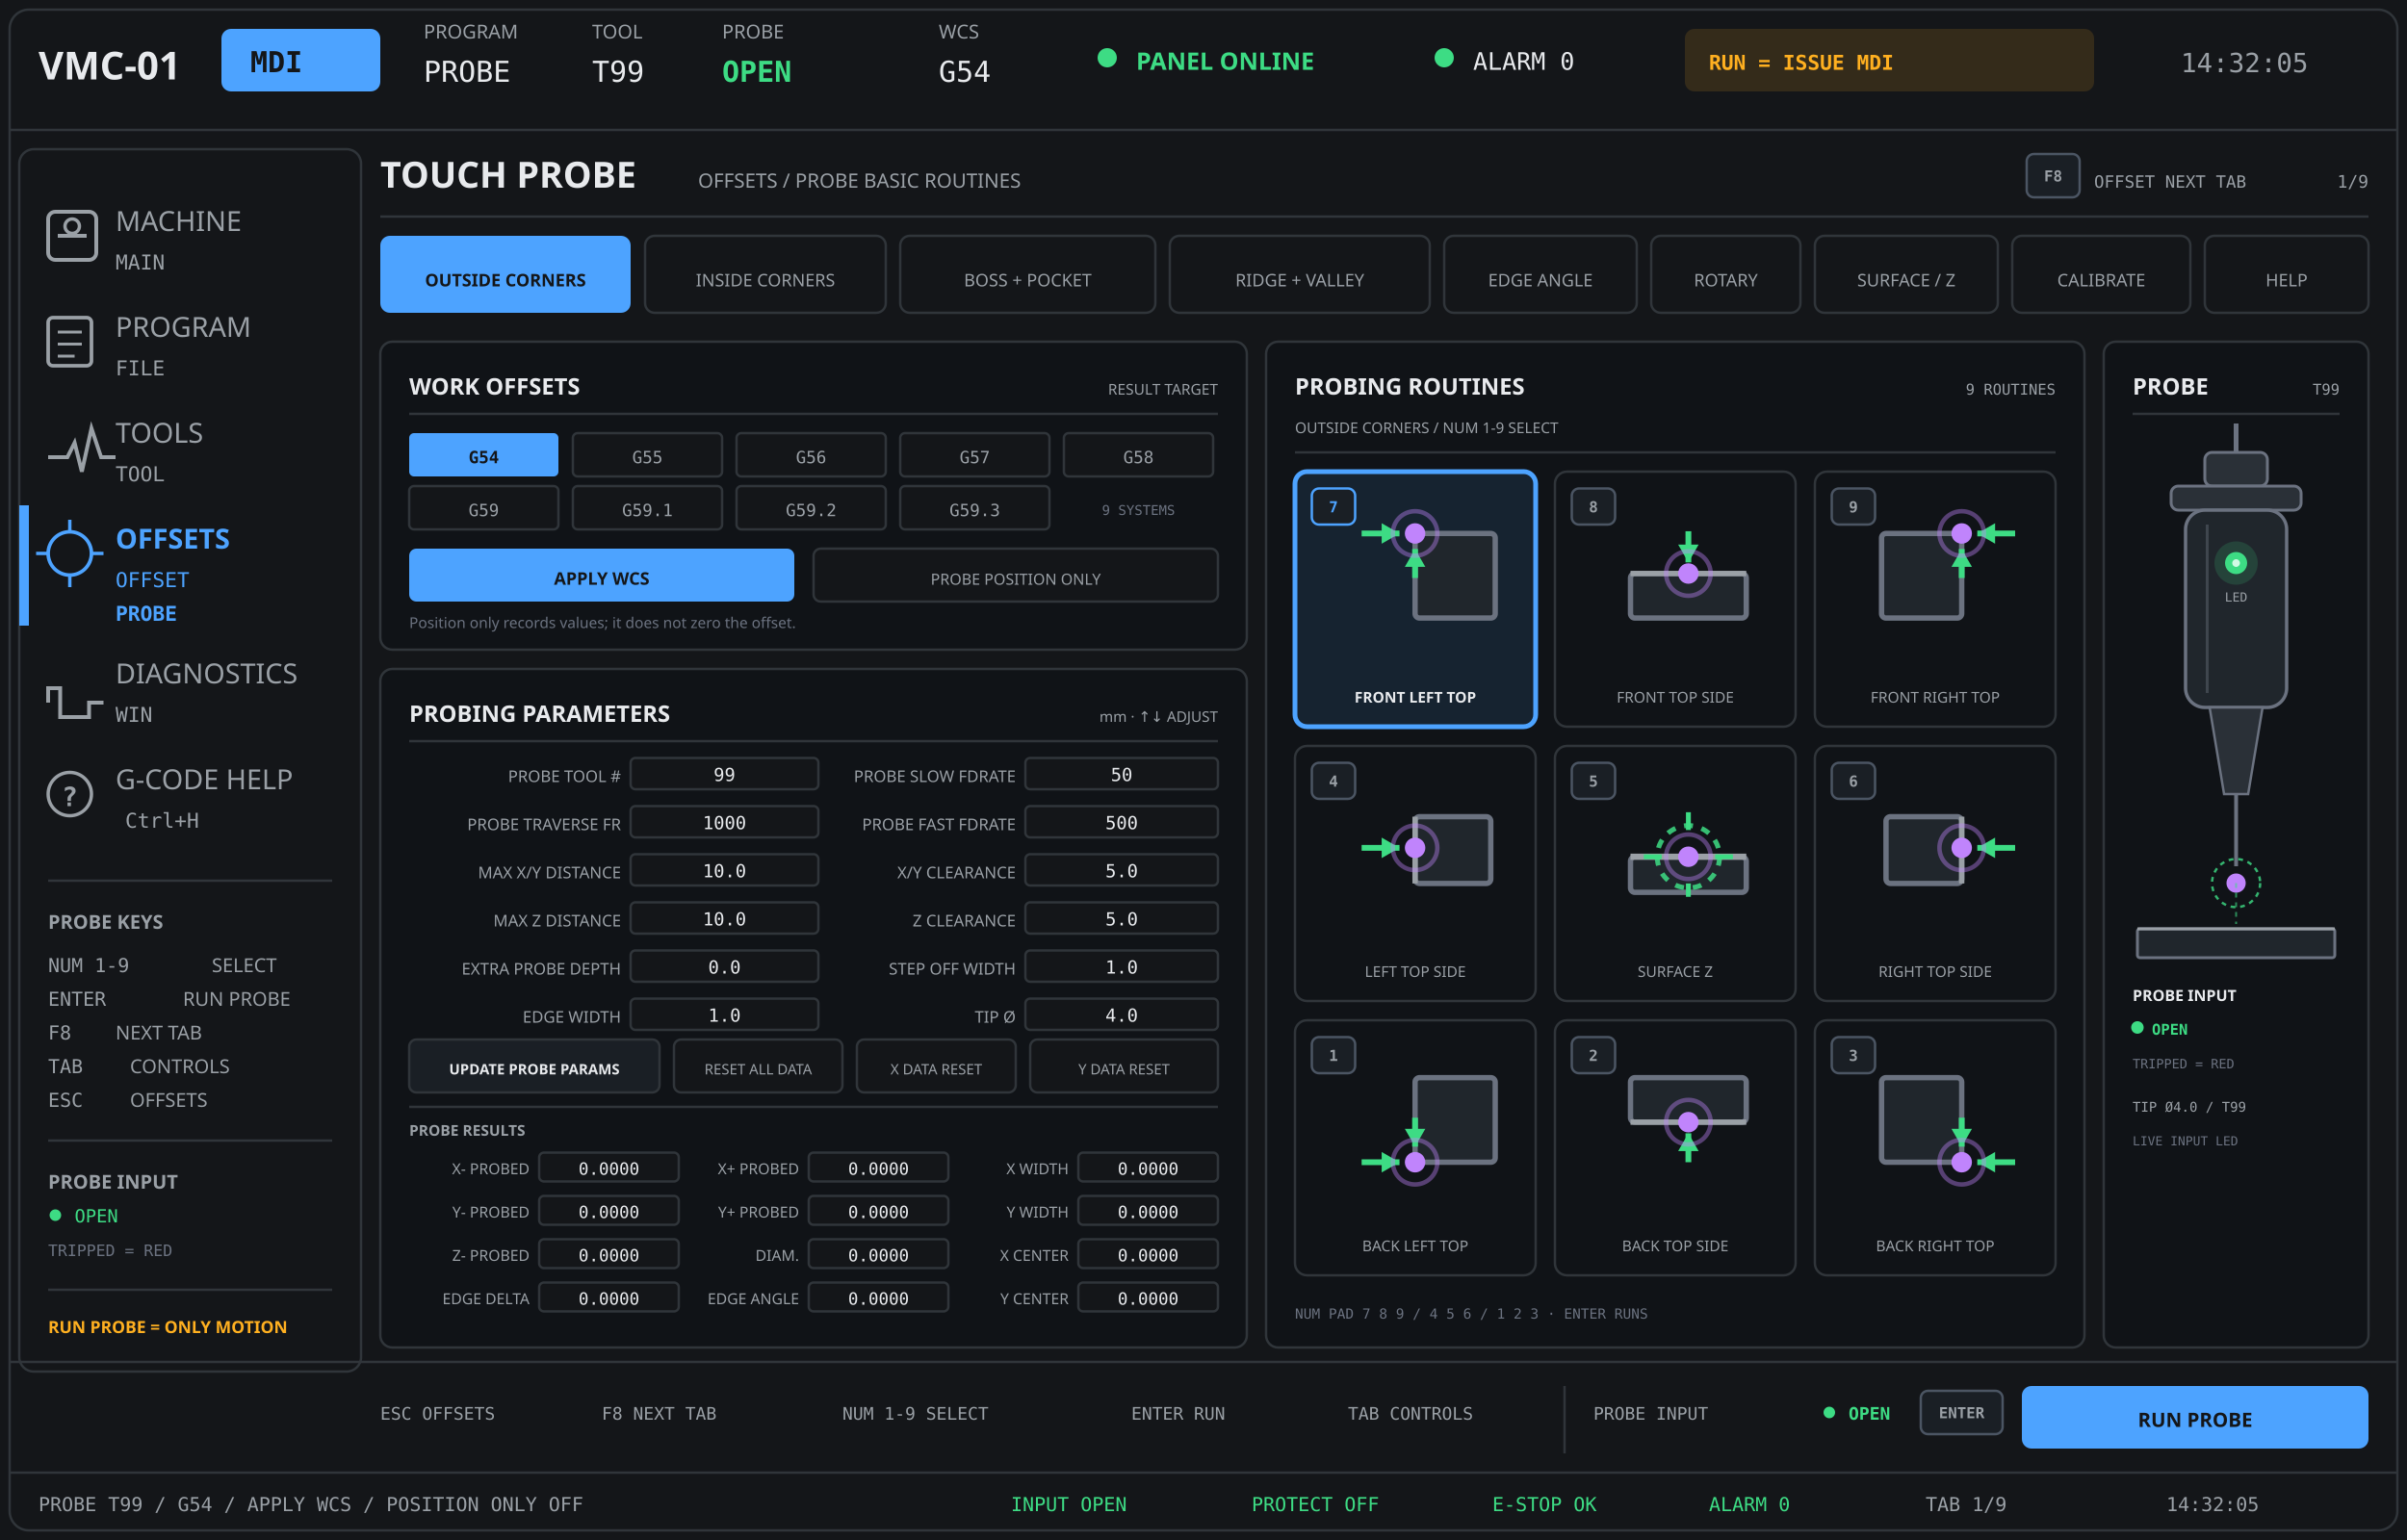
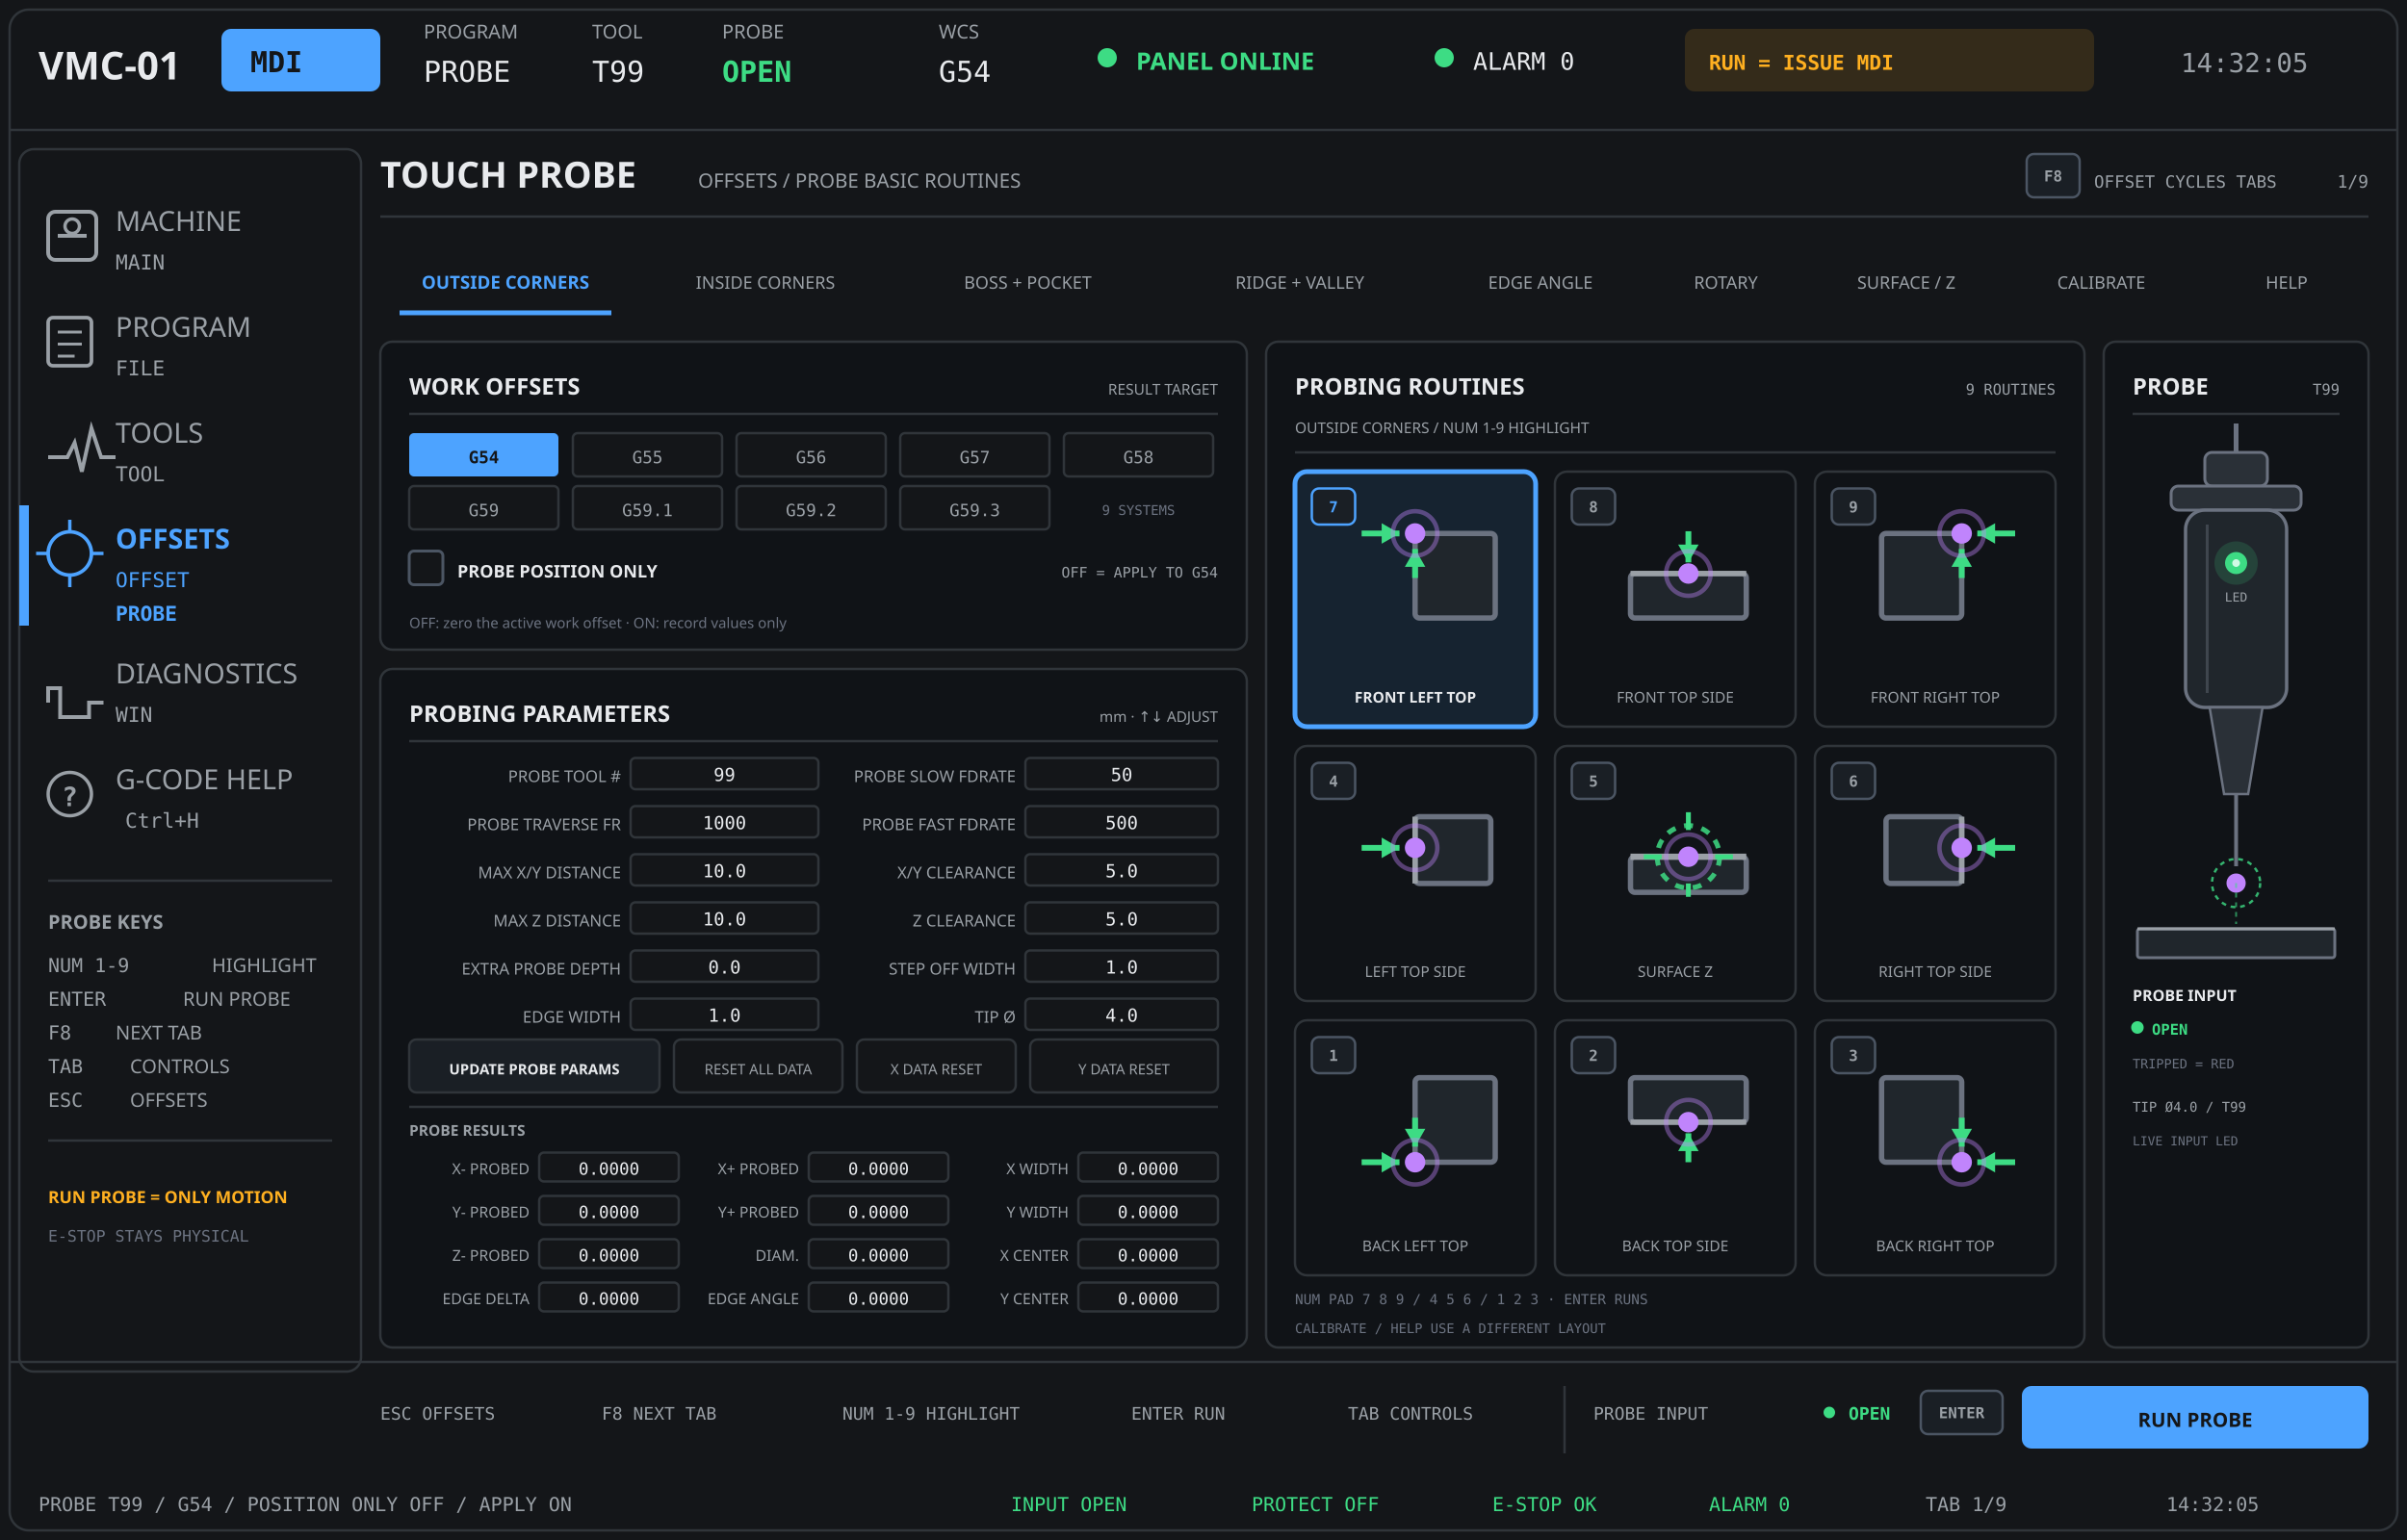
<svg xmlns="http://www.w3.org/2000/svg" viewBox="0 0 1000 640" width="1000" height="640">
  <rect x="0" y="0" width="1000" height="640" rx="0" fill="#141619" stroke="none" stroke-width="1" />
  <rect x="4" y="4" width="992" height="632" rx="8" fill="none" stroke="#30353a" stroke-width="1" />
  <line x1="4" y1="54" x2="996" y2="54" stroke="#30353a" stroke-width="1" />
  <text x="16" y="33" fill="#e8eaed" font-size="16" font-family="sans-serif" font-weight="700" text-anchor="start">VMC-01</text>
  <rect x="92" y="12" width="66" height="26" rx="4" fill="#4da3ff" stroke="none" stroke-width="1" />
  <text x="104" y="30" fill="#141619" font-size="12" font-family="monospace" font-weight="700" text-anchor="start">MDI</text>
  <text x="176" y="16" fill="#9aa0a6" font-size="8" font-family="sans-serif" text-anchor="start">PROGRAM</text>
  <text x="176" y="34" fill="#e8eaed" font-size="12" font-family="monospace" text-anchor="start">PROBE</text>
  <text x="246" y="16" fill="#9aa0a6" font-size="8" font-family="sans-serif" text-anchor="start">TOOL</text>
  <text x="246" y="34" fill="#e8eaed" font-size="12" font-family="monospace" text-anchor="start">T99</text>
  <text x="300" y="16" fill="#9aa0a6" font-size="8" font-family="sans-serif" text-anchor="start">PROBE</text>
  <text x="300" y="34" fill="#3ddc84" font-size="12" font-family="monospace" font-weight="700" text-anchor="start">OPEN</text>
  <text x="390" y="16" fill="#9aa0a6" font-size="8" font-family="sans-serif" text-anchor="start">WCS</text>
  <text x="390" y="34" fill="#e8eaed" font-size="12" font-family="monospace" text-anchor="start">G54</text>
  <circle cx="460" cy="24" r="4" fill="#3ddc84" />
  <text x="472" y="29" fill="#3ddc84" font-size="10" font-family="sans-serif" font-weight="700" text-anchor="start">PANEL ONLINE</text>
  <circle cx="600" cy="24" r="4" fill="#3ddc84" />
  <text x="612" y="29" fill="#e8eaed" font-size="10" font-family="monospace" text-anchor="start">ALARM 0</text>
  <rect x="700" y="12" width="170" height="26" rx="4" fill="#ffb020" stroke="none" stroke-width="0" opacity="0.14" />
  <text x="710" y="29" fill="#ffb020" font-size="8.5" font-family="monospace" font-weight="700" text-anchor="start">RUN = ISSUE MDI</text>
  <text x="906" y="30" fill="#9aa0a6" font-size="11" font-family="monospace" text-anchor="start">14:32:05</text>
  <rect x="8" y="62" width="142" height="508" rx="6" fill="#141619" stroke="#30353a" stroke-width="1" />
  <rect x="20" y="88" width="20" height="20" rx="3" fill="none" stroke="#9aa0a6" stroke-width="1.6" />
  <line x1="24" y1="98" x2="36" y2="98" stroke="#9aa0a6" stroke-width="1.6" />
  <circle cx="30" cy="94" r="3" fill="none" stroke="#9aa0a6" stroke-width="1.4" />
  <text x="48" y="96" fill="#9aa0a6" font-size="11.5" font-family="sans-serif" text-anchor="start">MACHINE</text>
  <text x="48" y="112" fill="#9aa0a6" font-size="8.5" font-family="monospace" text-anchor="start">MAIN</text>
  <rect x="20" y="132" width="18" height="20" rx="2" fill="none" stroke="#9aa0a6" stroke-width="1.5" />
  <line x1="24" y1="138" x2="34" y2="138" stroke="#9aa0a6" stroke-width="1.2" />
  <line x1="24" y1="143" x2="34" y2="143" stroke="#9aa0a6" stroke-width="1.2" />
  <line x1="24" y1="148" x2="31" y2="148" stroke="#9aa0a6" stroke-width="1.2" />
  <text x="48" y="140" fill="#9aa0a6" font-size="11.5" font-family="sans-serif" text-anchor="start">PROGRAM</text>
  <text x="48" y="156" fill="#9aa0a6" font-size="8.5" font-family="monospace" text-anchor="start">FILE</text>
  <path d="M20 190 L28 190 L31 184 L34 196 L38 178 L42 190 L48 190" fill="none" stroke="#9aa0a6" stroke-width="1.6" />
  <text x="48" y="184" fill="#9aa0a6" font-size="11.5" font-family="sans-serif" text-anchor="start">TOOLS</text>
  <text x="48" y="200" fill="#9aa0a6" font-size="8.5" font-family="monospace" text-anchor="start">TOOL</text>
  <rect x="8" y="210" width="4" height="50" rx="0" fill="#4da3ff" stroke="none" stroke-width="0" />
  <circle cx="29" cy="230" r="9" fill="none" stroke="#4da3ff" stroke-width="1.5" />
  <line x1="29" y1="216" x2="29" y2="221" stroke="#4da3ff" stroke-width="1.4" />
  <line x1="29" y1="239" x2="29" y2="244" stroke="#4da3ff" stroke-width="1.4" />
  <line x1="15" y1="230" x2="20" y2="230" stroke="#4da3ff" stroke-width="1.4" />
  <line x1="38" y1="230" x2="43" y2="230" stroke="#4da3ff" stroke-width="1.4" />
  <text x="48" y="228" fill="#4da3ff" font-size="11.5" font-family="sans-serif" font-weight="700" text-anchor="start">OFFSETS</text>
  <text x="48" y="244" fill="#4da3ff" font-size="8.5" font-family="monospace" text-anchor="start">OFFSET</text>
  <text x="48" y="258" fill="#4da3ff" font-size="8.5" font-family="monospace" font-weight="700" text-anchor="start">PROBE</text>
  <path d="M20 292 L20 286 L25 286 L25 298 L37 298 L37 292 L43 292" fill="none" stroke="#9aa0a6" stroke-width="1.6" />
  <text x="48" y="284" fill="#9aa0a6" font-size="11.5" font-family="sans-serif" text-anchor="start">DIAGNOSTICS</text>
  <text x="48" y="300" fill="#9aa0a6" font-size="8.5" font-family="monospace" text-anchor="start">WIN</text>
  <circle cx="29" cy="330" r="9" fill="none" stroke="#9aa0a6" stroke-width="1.4" />
  <text x="29" y="335" fill="#9aa0a6" font-size="11" font-family="monospace" font-weight="700" text-anchor="middle">?</text>
  <text x="48" y="328" fill="#9aa0a6" font-size="11.5" font-family="sans-serif" text-anchor="start">G-CODE HELP</text>
  <text x="52" y="344" fill="#9aa0a6" font-size="8.5" font-family="monospace" text-anchor="start">Ctrl+H</text>
  <line x1="20" y1="366" x2="138" y2="366" stroke="#30353a" stroke-width="1" />
  <text x="20" y="386" fill="#9aa0a6" font-size="8" font-family="sans-serif" font-weight="700" text-anchor="start">PROBE KEYS</text>
  <text x="20" y="404" fill="#9aa0a6" font-size="8" font-family="monospace" text-anchor="start">NUM 1-9</text>
-   <text x="88" y="404" fill="#9aa0a6" font-size="8" font-family="sans-serif" text-anchor="start">SELECT</text>
+   <text x="88" y="404" fill="#9aa0a6" font-size="8" font-family="sans-serif" text-anchor="start">HIGHLIGHT</text>
  <text x="20" y="418" fill="#9aa0a6" font-size="8" font-family="monospace" text-anchor="start">ENTER</text>
  <text x="76" y="418" fill="#9aa0a6" font-size="8" font-family="sans-serif" text-anchor="start">RUN PROBE</text>
  <text x="20" y="432" fill="#9aa0a6" font-size="8" font-family="monospace" text-anchor="start">F8</text>
  <text x="48" y="432" fill="#9aa0a6" font-size="8" font-family="sans-serif" text-anchor="start">NEXT TAB</text>
  <text x="20" y="446" fill="#9aa0a6" font-size="8" font-family="monospace" text-anchor="start">TAB</text>
  <text x="54" y="446" fill="#9aa0a6" font-size="8" font-family="sans-serif" text-anchor="start">CONTROLS</text>
  <text x="20" y="460" fill="#9aa0a6" font-size="8" font-family="monospace" text-anchor="start">ESC</text>
  <text x="54" y="460" fill="#9aa0a6" font-size="8" font-family="sans-serif" text-anchor="start">OFFSETS</text>
  <line x1="20" y1="474" x2="138" y2="474" stroke="#30353a" stroke-width="1" />
-   <text x="20" y="494" fill="#9aa0a6" font-size="8" font-family="sans-serif" font-weight="700" text-anchor="start">PROBE INPUT</text>
-   <circle cx="23" cy="505" r="2.4" fill="#3ddc84" />
-   <text x="31" y="508" fill="#3ddc84" font-size="7.5" font-family="monospace" text-anchor="start">OPEN</text>
-   <text x="20" y="522" fill="#6b7280" font-size="6.6" font-family="monospace" text-anchor="start">TRIPPED = RED</text>
-   <line x1="20" y1="536" x2="138" y2="536" stroke="#30353a" stroke-width="1" />
-   <text x="20" y="554" fill="#ffb020" font-size="7.0" font-family="sans-serif" font-weight="700" text-anchor="start">RUN PROBE = ONLY MOTION</text>
+   <text x="20" y="500" fill="#ffb020" font-size="7.0" font-family="sans-serif" font-weight="700" text-anchor="start">RUN PROBE = ONLY MOTION</text>
+   <text x="20" y="516" fill="#6b7280" font-size="6.6" font-family="monospace" text-anchor="start">E-STOP STAYS PHYSICAL</text>
  <text x="158" y="78" fill="#e8eaed" font-size="15" font-family="sans-serif" font-weight="700" text-anchor="start">TOUCH PROBE</text>
  <text x="290" y="78" fill="#9aa0a6" font-size="8.2" font-family="sans-serif" text-anchor="start">OFFSETS / PROBE BASIC ROUTINES</text>
  <rect x="842" y="64" width="22" height="18" rx="3" fill="#1a1f25" stroke="#4b5563" stroke-width="1" />
  <text x="853.0" y="75.4" fill="#9aa0a6" font-size="6.3" font-family="monospace" font-weight="700" text-anchor="middle">F8</text>
-   <text x="870" y="78" fill="#9aa0a6" font-size="7.0" font-family="monospace" text-anchor="start">OFFSET NEXT TAB</text>
+   <text x="870" y="78" fill="#9aa0a6" font-size="7.0" font-family="monospace" text-anchor="start">OFFSET CYCLES TABS</text>
  <text x="984" y="78" fill="#9aa0a6" font-size="7.2" font-family="monospace" text-anchor="end">1/9</text>
  <line x1="158" y1="90" x2="984" y2="90" stroke="#30353a" stroke-width="1" />
-   <rect x="158" y="98" width="104" height="32" rx="4" fill="#4da3ff" stroke="none" stroke-width="1" />
-   <text x="210.0" y="119" fill="#141619" font-size="7.2" font-family="sans-serif" font-weight="700" text-anchor="middle">OUTSIDE CORNERS</text>
-   <rect x="268" y="98" width="100" height="32" rx="4" fill="#141619" stroke="#30353a" stroke-width="1" />
-   <text x="318.0" y="119" fill="#9aa0a6" font-size="7.2" font-family="sans-serif" text-anchor="middle">INSIDE CORNERS</text>
-   <rect x="374" y="98" width="106" height="32" rx="4" fill="#141619" stroke="#30353a" stroke-width="1" />
-   <text x="427.0" y="119" fill="#9aa0a6" font-size="7.2" font-family="sans-serif" text-anchor="middle">BOSS + POCKET</text>
-   <rect x="486" y="98" width="108" height="32" rx="4" fill="#141619" stroke="#30353a" stroke-width="1" />
-   <text x="540.0" y="119" fill="#9aa0a6" font-size="7.2" font-family="sans-serif" text-anchor="middle">RIDGE + VALLEY</text>
-   <rect x="600" y="98" width="80" height="32" rx="4" fill="#141619" stroke="#30353a" stroke-width="1" />
-   <text x="640.0" y="119" fill="#9aa0a6" font-size="7.2" font-family="sans-serif" text-anchor="middle">EDGE ANGLE</text>
-   <rect x="686" y="98" width="62" height="32" rx="4" fill="#141619" stroke="#30353a" stroke-width="1" />
-   <text x="717.0" y="119" fill="#9aa0a6" font-size="7.2" font-family="sans-serif" text-anchor="middle">ROTARY</text>
-   <rect x="754" y="98" width="76" height="32" rx="4" fill="#141619" stroke="#30353a" stroke-width="1" />
-   <text x="792.0" y="119" fill="#9aa0a6" font-size="7.2" font-family="sans-serif" text-anchor="middle">SURFACE / Z</text>
-   <rect x="836" y="98" width="74" height="32" rx="4" fill="#141619" stroke="#30353a" stroke-width="1" />
-   <text x="873.0" y="119" fill="#9aa0a6" font-size="7.2" font-family="sans-serif" text-anchor="middle">CALIBRATE</text>
-   <rect x="916" y="98" width="68" height="32" rx="4" fill="#141619" stroke="#30353a" stroke-width="1" />
-   <text x="950.0" y="119" fill="#9aa0a6" font-size="7.2" font-family="sans-serif" text-anchor="middle">HELP</text>
+   <text x="210.0" y="120" fill="#4da3ff" font-size="7.5" font-family="sans-serif" font-weight="700" text-anchor="middle">OUTSIDE CORNERS</text>
+   <line x1="166" y1="130" x2="254" y2="130" stroke="#4da3ff" stroke-width="2" />
+   <text x="318.0" y="120" fill="#9aa0a6" font-size="7.2" font-family="sans-serif" text-anchor="middle">INSIDE CORNERS</text>
+   <text x="427.0" y="120" fill="#9aa0a6" font-size="7.2" font-family="sans-serif" text-anchor="middle">BOSS + POCKET</text>
+   <text x="540.0" y="120" fill="#9aa0a6" font-size="7.2" font-family="sans-serif" text-anchor="middle">RIDGE + VALLEY</text>
+   <text x="640.0" y="120" fill="#9aa0a6" font-size="7.2" font-family="sans-serif" text-anchor="middle">EDGE ANGLE</text>
+   <text x="717.0" y="120" fill="#9aa0a6" font-size="7.2" font-family="sans-serif" text-anchor="middle">ROTARY</text>
+   <text x="792.0" y="120" fill="#9aa0a6" font-size="7.2" font-family="sans-serif" text-anchor="middle">SURFACE / Z</text>
+   <text x="873.0" y="120" fill="#9aa0a6" font-size="7.2" font-family="sans-serif" text-anchor="middle">CALIBRATE</text>
+   <text x="950.0" y="120" fill="#9aa0a6" font-size="7.2" font-family="sans-serif" text-anchor="middle">HELP</text>
  <rect x="158" y="142" width="360" height="128" rx="5" fill="#101317" stroke="#30353a" stroke-width="1" />
  <text x="170" y="164" fill="#e8eaed" font-size="9.5" font-family="sans-serif" font-weight="700" text-anchor="start">WORK OFFSETS</text>
  <text x="506" y="164" fill="#9aa0a6" font-size="6.2" font-family="sans-serif" text-anchor="end">RESULT TARGET</text>
  <line x1="170" y1="172" x2="506" y2="172" stroke="#30353a" stroke-width="1" />
  <rect x="170" y="180" width="62" height="18" rx="2" fill="#4da3ff" stroke="none" stroke-width="1" />
  <text x="201" y="192.5" fill="#141619" font-size="7" font-family="monospace" font-weight="700" text-anchor="middle">G54</text>
  <rect x="238" y="180" width="62" height="18" rx="2" fill="#141619" stroke="#30353a" stroke-width="1" />
  <text x="269" y="192.5" fill="#9aa0a6" font-size="7" font-family="monospace" text-anchor="middle">G55</text>
  <rect x="306" y="180" width="62" height="18" rx="2" fill="#141619" stroke="#30353a" stroke-width="1" />
  <text x="337" y="192.5" fill="#9aa0a6" font-size="7" font-family="monospace" text-anchor="middle">G56</text>
  <rect x="374" y="180" width="62" height="18" rx="2" fill="#141619" stroke="#30353a" stroke-width="1" />
  <text x="405" y="192.5" fill="#9aa0a6" font-size="7" font-family="monospace" text-anchor="middle">G57</text>
  <rect x="442" y="180" width="62" height="18" rx="2" fill="#141619" stroke="#30353a" stroke-width="1" />
  <text x="473" y="192.5" fill="#9aa0a6" font-size="7" font-family="monospace" text-anchor="middle">G58</text>
  <rect x="170" y="202" width="62" height="18" rx="2" fill="#141619" stroke="#30353a" stroke-width="1" />
  <text x="201" y="214.5" fill="#9aa0a6" font-size="7" font-family="monospace" text-anchor="middle">G59</text>
  <rect x="238" y="202" width="62" height="18" rx="2" fill="#141619" stroke="#30353a" stroke-width="1" />
  <text x="269" y="214.5" fill="#9aa0a6" font-size="7" font-family="monospace" text-anchor="middle">G59.1</text>
  <rect x="306" y="202" width="62" height="18" rx="2" fill="#141619" stroke="#30353a" stroke-width="1" />
  <text x="337" y="214.5" fill="#9aa0a6" font-size="7" font-family="monospace" text-anchor="middle">G59.2</text>
  <rect x="374" y="202" width="62" height="18" rx="2" fill="#141619" stroke="#30353a" stroke-width="1" />
  <text x="405" y="214.5" fill="#9aa0a6" font-size="7" font-family="monospace" text-anchor="middle">G59.3</text>
  <text x="473" y="214" fill="#6b7280" font-size="5.6" font-family="monospace" text-anchor="middle">9 SYSTEMS</text>
-   <rect x="170" y="228" width="160" height="22" rx="3" fill="#4da3ff" stroke="none" stroke-width="1" />
-   <text x="250" y="243" fill="#141619" font-size="7.2" font-family="sans-serif" font-weight="700" text-anchor="middle">APPLY WCS</text>
-   <rect x="338" y="228" width="168" height="22" rx="3" fill="#141619" stroke="#30353a" stroke-width="1" />
-   <text x="422" y="243" fill="#9aa0a6" font-size="6.4" font-family="sans-serif" text-anchor="middle">PROBE POSITION ONLY</text>
-   <text x="170" y="261" fill="#6b7280" font-size="6.2" font-family="sans-serif" text-anchor="start">Position only records values; it does not zero the offset.</text>
+   <rect x="170" y="229" width="14" height="14" rx="2" fill="#141619" stroke="#4b5563" stroke-width="1.2" />
+   <text x="190" y="240" fill="#e8eaed" font-size="7.2" font-family="sans-serif" font-weight="700" text-anchor="start">PROBE POSITION ONLY</text>
+   <text x="506" y="240" fill="#9aa0a6" font-size="6.0" font-family="monospace" text-anchor="end">OFF = APPLY TO G54</text>
+   <text x="170" y="261" fill="#6b7280" font-size="6.0" font-family="sans-serif" text-anchor="start">OFF: zero the active work offset · ON: record values only</text>
  <rect x="158" y="278" width="360" height="282" rx="5" fill="#101317" stroke="#30353a" stroke-width="1" />
  <text x="170" y="300" fill="#e8eaed" font-size="9.5" font-family="sans-serif" font-weight="700" text-anchor="start">PROBING PARAMETERS</text>
  <text x="506" y="300" fill="#9aa0a6" font-size="6.1" font-family="sans-serif" text-anchor="end">mm · ↑↓ ADJUST</text>
  <line x1="170" y1="308" x2="506" y2="308" stroke="#30353a" stroke-width="1" />
  <text x="258" y="325" fill="#9aa0a6" font-size="6.7" font-family="sans-serif" text-anchor="end">PROBE TOOL #</text>
  <rect x="262" y="315" width="78" height="13" rx="2" fill="#141619" stroke="#30353a" stroke-width="1" />
  <text x="301" y="324.6" fill="#e8eaed" font-size="7.5" font-family="monospace" text-anchor="middle">99</text>
  <text x="422" y="325" fill="#9aa0a6" font-size="6.7" font-family="sans-serif" text-anchor="end">PROBE SLOW FDRATE</text>
  <rect x="426" y="315" width="80" height="13" rx="2" fill="#141619" stroke="#30353a" stroke-width="1" />
  <text x="466" y="324.6" fill="#e8eaed" font-size="7.5" font-family="monospace" text-anchor="middle">50</text>
  <text x="258" y="345" fill="#9aa0a6" font-size="6.7" font-family="sans-serif" text-anchor="end">PROBE TRAVERSE FR</text>
  <rect x="262" y="335" width="78" height="13" rx="2" fill="#141619" stroke="#30353a" stroke-width="1" />
  <text x="301" y="344.6" fill="#e8eaed" font-size="7.5" font-family="monospace" text-anchor="middle">1000</text>
  <text x="422" y="345" fill="#9aa0a6" font-size="6.7" font-family="sans-serif" text-anchor="end">PROBE FAST FDRATE</text>
  <rect x="426" y="335" width="80" height="13" rx="2" fill="#141619" stroke="#30353a" stroke-width="1" />
  <text x="466" y="344.6" fill="#e8eaed" font-size="7.5" font-family="monospace" text-anchor="middle">500</text>
  <text x="258" y="365" fill="#9aa0a6" font-size="6.7" font-family="sans-serif" text-anchor="end">MAX X/Y DISTANCE</text>
  <rect x="262" y="355" width="78" height="13" rx="2" fill="#141619" stroke="#30353a" stroke-width="1" />
  <text x="301" y="364.6" fill="#e8eaed" font-size="7.5" font-family="monospace" text-anchor="middle">10.0</text>
  <text x="422" y="365" fill="#9aa0a6" font-size="6.7" font-family="sans-serif" text-anchor="end">X/Y CLEARANCE</text>
  <rect x="426" y="355" width="80" height="13" rx="2" fill="#141619" stroke="#30353a" stroke-width="1" />
  <text x="466" y="364.6" fill="#e8eaed" font-size="7.5" font-family="monospace" text-anchor="middle">5.0</text>
  <text x="258" y="385" fill="#9aa0a6" font-size="6.7" font-family="sans-serif" text-anchor="end">MAX Z DISTANCE</text>
  <rect x="262" y="375" width="78" height="13" rx="2" fill="#141619" stroke="#30353a" stroke-width="1" />
  <text x="301" y="384.6" fill="#e8eaed" font-size="7.5" font-family="monospace" text-anchor="middle">10.0</text>
  <text x="422" y="385" fill="#9aa0a6" font-size="6.7" font-family="sans-serif" text-anchor="end">Z CLEARANCE</text>
  <rect x="426" y="375" width="80" height="13" rx="2" fill="#141619" stroke="#30353a" stroke-width="1" />
  <text x="466" y="384.6" fill="#e8eaed" font-size="7.5" font-family="monospace" text-anchor="middle">5.0</text>
  <text x="258" y="405" fill="#9aa0a6" font-size="6.7" font-family="sans-serif" text-anchor="end">EXTRA PROBE DEPTH</text>
  <rect x="262" y="395" width="78" height="13" rx="2" fill="#141619" stroke="#30353a" stroke-width="1" />
  <text x="301" y="404.6" fill="#e8eaed" font-size="7.5" font-family="monospace" text-anchor="middle">0.0</text>
  <text x="422" y="405" fill="#9aa0a6" font-size="6.7" font-family="sans-serif" text-anchor="end">STEP OFF WIDTH</text>
  <rect x="426" y="395" width="80" height="13" rx="2" fill="#141619" stroke="#30353a" stroke-width="1" />
  <text x="466" y="404.6" fill="#e8eaed" font-size="7.5" font-family="monospace" text-anchor="middle">1.0</text>
  <text x="258" y="425" fill="#9aa0a6" font-size="6.7" font-family="sans-serif" text-anchor="end">EDGE WIDTH</text>
  <rect x="262" y="415" width="78" height="13" rx="2" fill="#141619" stroke="#30353a" stroke-width="1" />
  <text x="301" y="424.6" fill="#e8eaed" font-size="7.5" font-family="monospace" text-anchor="middle">1.0</text>
  <text x="422" y="425" fill="#9aa0a6" font-size="6.7" font-family="sans-serif" text-anchor="end">TIP Ø</text>
  <rect x="426" y="415" width="80" height="13" rx="2" fill="#141619" stroke="#30353a" stroke-width="1" />
  <text x="466" y="424.6" fill="#e8eaed" font-size="7.5" font-family="monospace" text-anchor="middle">4.0</text>
  <rect x="170" y="432" width="104" height="22" rx="3" fill="#1a1f25" stroke="#30353a" stroke-width="1" />
  <text x="222" y="446.5" fill="#e8eaed" font-size="6.0" font-family="sans-serif" font-weight="700" text-anchor="middle">UPDATE PROBE PARAMS</text>
  <rect x="280" y="432" width="70" height="22" rx="3" fill="#141619" stroke="#30353a" stroke-width="1" />
  <text x="315" y="446.5" fill="#9aa0a6" font-size="6.0" font-family="sans-serif" text-anchor="middle">RESET ALL DATA</text>
  <rect x="356" y="432" width="66" height="22" rx="3" fill="#141619" stroke="#30353a" stroke-width="1" />
  <text x="389" y="446.5" fill="#9aa0a6" font-size="6.0" font-family="sans-serif" text-anchor="middle">X DATA RESET</text>
  <rect x="428" y="432" width="78" height="22" rx="3" fill="#141619" stroke="#30353a" stroke-width="1" />
  <text x="467" y="446.5" fill="#9aa0a6" font-size="6.0" font-family="sans-serif" text-anchor="middle">Y DATA RESET</text>
  <line x1="170" y1="460" x2="506" y2="460" stroke="#30353a" stroke-width="1" />
  <text x="170" y="472" fill="#9aa0a6" font-size="6.2" font-family="sans-serif" font-weight="700" text-anchor="start">PROBE RESULTS</text>
  <text x="220" y="488" fill="#9aa0a6" font-size="6.3" font-family="sans-serif" text-anchor="end">X- PROBED</text>
  <rect x="224" y="479" width="58" height="12" rx="2" fill="#141619" stroke="#30353a" stroke-width="1" />
  <text x="253" y="488.2" fill="#e8eaed" font-size="7.0" font-family="monospace" text-anchor="middle">0.0000</text>
  <text x="332" y="488" fill="#9aa0a6" font-size="6.3" font-family="sans-serif" text-anchor="end">X+ PROBED</text>
  <rect x="336" y="479" width="58" height="12" rx="2" fill="#141619" stroke="#30353a" stroke-width="1" />
  <text x="365" y="488.2" fill="#e8eaed" font-size="7.0" font-family="monospace" text-anchor="middle">0.0000</text>
  <text x="444" y="488" fill="#9aa0a6" font-size="6.3" font-family="sans-serif" text-anchor="end">X WIDTH</text>
  <rect x="448" y="479" width="58" height="12" rx="2" fill="#141619" stroke="#30353a" stroke-width="1" />
  <text x="477" y="488.2" fill="#e8eaed" font-size="7.0" font-family="monospace" text-anchor="middle">0.0000</text>
  <text x="220" y="506" fill="#9aa0a6" font-size="6.3" font-family="sans-serif" text-anchor="end">Y- PROBED</text>
  <rect x="224" y="497" width="58" height="12" rx="2" fill="#141619" stroke="#30353a" stroke-width="1" />
  <text x="253" y="506.2" fill="#e8eaed" font-size="7.0" font-family="monospace" text-anchor="middle">0.0000</text>
  <text x="332" y="506" fill="#9aa0a6" font-size="6.3" font-family="sans-serif" text-anchor="end">Y+ PROBED</text>
  <rect x="336" y="497" width="58" height="12" rx="2" fill="#141619" stroke="#30353a" stroke-width="1" />
  <text x="365" y="506.2" fill="#e8eaed" font-size="7.0" font-family="monospace" text-anchor="middle">0.0000</text>
  <text x="444" y="506" fill="#9aa0a6" font-size="6.3" font-family="sans-serif" text-anchor="end">Y WIDTH</text>
  <rect x="448" y="497" width="58" height="12" rx="2" fill="#141619" stroke="#30353a" stroke-width="1" />
  <text x="477" y="506.2" fill="#e8eaed" font-size="7.0" font-family="monospace" text-anchor="middle">0.0000</text>
  <text x="220" y="524" fill="#9aa0a6" font-size="6.3" font-family="sans-serif" text-anchor="end">Z- PROBED</text>
  <rect x="224" y="515" width="58" height="12" rx="2" fill="#141619" stroke="#30353a" stroke-width="1" />
  <text x="253" y="524.2" fill="#e8eaed" font-size="7.0" font-family="monospace" text-anchor="middle">0.0000</text>
  <text x="332" y="524" fill="#9aa0a6" font-size="6.3" font-family="sans-serif" text-anchor="end">DIAM.</text>
  <rect x="336" y="515" width="58" height="12" rx="2" fill="#141619" stroke="#30353a" stroke-width="1" />
  <text x="365" y="524.2" fill="#e8eaed" font-size="7.0" font-family="monospace" text-anchor="middle">0.0000</text>
  <text x="444" y="524" fill="#9aa0a6" font-size="6.3" font-family="sans-serif" text-anchor="end">X CENTER</text>
  <rect x="448" y="515" width="58" height="12" rx="2" fill="#141619" stroke="#30353a" stroke-width="1" />
  <text x="477" y="524.2" fill="#e8eaed" font-size="7.0" font-family="monospace" text-anchor="middle">0.0000</text>
  <text x="220" y="542" fill="#9aa0a6" font-size="6.3" font-family="sans-serif" text-anchor="end">EDGE DELTA</text>
  <rect x="224" y="533" width="58" height="12" rx="2" fill="#141619" stroke="#30353a" stroke-width="1" />
  <text x="253" y="542.2" fill="#e8eaed" font-size="7.0" font-family="monospace" text-anchor="middle">0.0000</text>
  <text x="332" y="542" fill="#9aa0a6" font-size="6.3" font-family="sans-serif" text-anchor="end">EDGE ANGLE</text>
  <rect x="336" y="533" width="58" height="12" rx="2" fill="#141619" stroke="#30353a" stroke-width="1" />
  <text x="365" y="542.2" fill="#e8eaed" font-size="7.0" font-family="monospace" text-anchor="middle">0.0000</text>
  <text x="444" y="542" fill="#9aa0a6" font-size="6.3" font-family="sans-serif" text-anchor="end">Y CENTER</text>
  <rect x="448" y="533" width="58" height="12" rx="2" fill="#141619" stroke="#30353a" stroke-width="1" />
  <text x="477" y="542.2" fill="#e8eaed" font-size="7.0" font-family="monospace" text-anchor="middle">0.0000</text>
  <rect x="526" y="142" width="340" height="418" rx="5" fill="#101317" stroke="#30353a" stroke-width="1" />
  <text x="538" y="164" fill="#e8eaed" font-size="9.5" font-family="sans-serif" font-weight="700" text-anchor="start">PROBING ROUTINES</text>
  <text x="854" y="164" fill="#9aa0a6" font-size="6.2" font-family="monospace" text-anchor="end">9 ROUTINES</text>
-   <text x="538" y="180" fill="#9aa0a6" font-size="6.2" font-family="sans-serif" text-anchor="start">OUTSIDE CORNERS / NUM 1-9 SELECT</text>
+   <text x="538" y="180" fill="#9aa0a6" font-size="6.2" font-family="sans-serif" text-anchor="start">OUTSIDE CORNERS / NUM 1-9 HIGHLIGHT</text>
  <line x1="538" y1="188" x2="854" y2="188" stroke="#30353a" stroke-width="1" />
  <rect x="538" y="196" width="100" height="106" rx="5" fill="#4da3ff" fill-opacity="0.11" stroke="#4da3ff" stroke-width="2" />
  <rect x="545" y="203" width="18" height="15" rx="3" fill="#1a1f25" stroke="#4da3ff" stroke-width="1" />
  <text x="554.0" y="212.9" fill="#4da3ff" font-size="6.3" font-family="monospace" font-weight="700" text-anchor="middle">7</text>
  <g transform="translate(562,218) scale(1.85)">
    <rect x="14" y="2" width="18" height="19" rx="1" fill="#20262c" stroke="#6b7280" stroke-width="1.2" />
    <line x1="2" y1="2" x2="10.5" y2="2" stroke="#3ddc84" stroke-width="1.3" />
    <polygon points="10.5,2 6.5,-0.3 6.5,4.3" fill="#3ddc84" />
    <line x1="14" y1="12" x2="14" y2="5.5" stroke="#3ddc84" stroke-width="1.3" />
    <polygon points="14,5.5 11.7,9.5 16.3,9.5" fill="#3ddc84" />
    <circle cx="14" cy="2" r="5" fill="none" stroke="#c084fc" stroke-width="1" opacity="0.4" />
    <circle cx="14" cy="2" r="2.3" fill="#c084fc" />
  </g>
  <text x="588" y="292" fill="#e8eaed" font-size="6.2" font-family="sans-serif" font-weight="700" text-anchor="middle">FRONT LEFT TOP</text>
  <rect x="646" y="196" width="100" height="106" rx="5" fill="#101317" stroke="#30353a" stroke-width="1" />
  <rect x="653" y="203" width="18" height="15" rx="3" fill="#1a1f25" stroke="#4b5563" stroke-width="1" />
  <text x="662.0" y="212.9" fill="#9aa0a6" font-size="6.3" font-family="monospace" font-weight="700" text-anchor="middle">8</text>
  <g transform="translate(670,218) scale(1.85)">
    <rect x="4" y="11" width="26" height="10" rx="1" fill="#20262c" stroke="#6b7280" stroke-width="1.2" />
    <line x1="4" y1="11" x2="30" y2="11" stroke="#9aa0a6" stroke-width="1.2" />
    <line x1="17" y1="1.5" x2="17" y2="8.5" stroke="#3ddc84" stroke-width="1.3" />
    <polygon points="17,8.5 14.7,4.5 19.3,4.5" fill="#3ddc84" />
    <circle cx="17" cy="11" r="5" fill="none" stroke="#c084fc" stroke-width="1" opacity="0.4" />
    <circle cx="17" cy="11" r="2.3" fill="#c084fc" />
  </g>
  <text x="696" y="292" fill="#9aa0a6" font-size="6.2" font-family="sans-serif" text-anchor="middle">FRONT TOP SIDE</text>
  <rect x="754" y="196" width="100" height="106" rx="5" fill="#101317" stroke="#30353a" stroke-width="1" />
  <rect x="761" y="203" width="18" height="15" rx="3" fill="#1a1f25" stroke="#4b5563" stroke-width="1" />
  <text x="770.0" y="212.9" fill="#9aa0a6" font-size="6.3" font-family="monospace" font-weight="700" text-anchor="middle">9</text>
  <g transform="translate(778,218) scale(1.85)">
    <rect x="2" y="2" width="18" height="19" rx="1" fill="#20262c" stroke="#6b7280" stroke-width="1.2" />
    <line x1="32" y1="2" x2="23.5" y2="2" stroke="#3ddc84" stroke-width="1.3" />
    <polygon points="23.5,2 27.5,-0.3 27.5,4.3" fill="#3ddc84" />
    <line x1="20" y1="12" x2="20" y2="5.5" stroke="#3ddc84" stroke-width="1.3" />
    <polygon points="20,5.5 17.7,9.5 22.3,9.5" fill="#3ddc84" />
    <circle cx="20" cy="2" r="5" fill="none" stroke="#c084fc" stroke-width="1" opacity="0.4" />
    <circle cx="20" cy="2" r="2.3" fill="#c084fc" />
  </g>
  <text x="804" y="292" fill="#9aa0a6" font-size="6.2" font-family="sans-serif" text-anchor="middle">FRONT RIGHT TOP</text>
  <rect x="538" y="310" width="100" height="106" rx="5" fill="#101317" stroke="#30353a" stroke-width="1" />
  <rect x="545" y="317" width="18" height="15" rx="3" fill="#1a1f25" stroke="#4b5563" stroke-width="1" />
  <text x="554.0" y="326.9" fill="#9aa0a6" font-size="6.3" font-family="monospace" font-weight="700" text-anchor="middle">4</text>
  <g transform="translate(562,332) scale(1.85)">
    <rect x="14" y="4" width="17" height="15" rx="1" fill="#20262c" stroke="#6b7280" stroke-width="1.2" />
    <line x1="14" y1="4" x2="14" y2="19" stroke="#9aa0a6" stroke-width="1.2" />
    <line x1="2" y1="11" x2="10.5" y2="11" stroke="#3ddc84" stroke-width="1.3" />
    <polygon points="10.5,11 6.5,8.7 6.5,13.3" fill="#3ddc84" />
    <circle cx="14" cy="11" r="5" fill="none" stroke="#c084fc" stroke-width="1" opacity="0.4" />
    <circle cx="14" cy="11" r="2.3" fill="#c084fc" />
  </g>
  <text x="588" y="406" fill="#9aa0a6" font-size="6.2" font-family="sans-serif" text-anchor="middle">LEFT TOP SIDE</text>
  <rect x="646" y="310" width="100" height="106" rx="5" fill="#101317" stroke="#30353a" stroke-width="1" />
  <rect x="653" y="317" width="18" height="15" rx="3" fill="#1a1f25" stroke="#4b5563" stroke-width="1" />
  <text x="662.0" y="326.9" fill="#9aa0a6" font-size="6.3" font-family="monospace" font-weight="700" text-anchor="middle">5</text>
  <g transform="translate(670,332) scale(1.85)">
    <rect x="4" y="13" width="26" height="8" rx="1" fill="#20262c" stroke="#6b7280" stroke-width="1.2" />
    <line x1="4" y1="13" x2="30" y2="13" stroke="#9aa0a6" stroke-width="1.4" />
    <circle cx="17" cy="13" r="7" fill="none" stroke="#3ddc84" stroke-width="1.1" stroke-dasharray="2 2" opacity="0.85" />
    <line x1="7" y1="13" x2="11" y2="13" stroke="#3ddc84" stroke-width="1.1" />
    <line x1="23" y1="13" x2="27" y2="13" stroke="#3ddc84" stroke-width="1.1" />
    <line x1="17" y1="3" x2="17" y2="7" stroke="#3ddc84" stroke-width="1.1" />
    <line x1="17" y1="19" x2="17" y2="22" stroke="#3ddc84" stroke-width="1.1" />
    <circle cx="17" cy="13" r="5" fill="none" stroke="#c084fc" stroke-width="1" opacity="0.4" />
    <circle cx="17" cy="13" r="2.3" fill="#c084fc" />
  </g>
  <text x="696" y="406" fill="#9aa0a6" font-size="6.2" font-family="sans-serif" text-anchor="middle">SURFACE Z</text>
  <rect x="754" y="310" width="100" height="106" rx="5" fill="#101317" stroke="#30353a" stroke-width="1" />
  <rect x="761" y="317" width="18" height="15" rx="3" fill="#1a1f25" stroke="#4b5563" stroke-width="1" />
  <text x="770.0" y="326.9" fill="#9aa0a6" font-size="6.3" font-family="monospace" font-weight="700" text-anchor="middle">6</text>
  <g transform="translate(778,332) scale(1.85)">
    <rect x="3" y="4" width="17" height="15" rx="1" fill="#20262c" stroke="#6b7280" stroke-width="1.2" />
    <line x1="20" y1="4" x2="20" y2="19" stroke="#9aa0a6" stroke-width="1.2" />
    <line x1="32" y1="11" x2="23.5" y2="11" stroke="#3ddc84" stroke-width="1.3" />
    <polygon points="23.5,11 27.5,8.7 27.5,13.3" fill="#3ddc84" />
    <circle cx="20" cy="11" r="5" fill="none" stroke="#c084fc" stroke-width="1" opacity="0.4" />
    <circle cx="20" cy="11" r="2.3" fill="#c084fc" />
  </g>
  <text x="804" y="406" fill="#9aa0a6" font-size="6.2" font-family="sans-serif" text-anchor="middle">RIGHT TOP SIDE</text>
  <rect x="538" y="424" width="100" height="106" rx="5" fill="#101317" stroke="#30353a" stroke-width="1" />
  <rect x="545" y="431" width="18" height="15" rx="3" fill="#1a1f25" stroke="#4b5563" stroke-width="1" />
  <text x="554.0" y="440.9" fill="#9aa0a6" font-size="6.3" font-family="monospace" font-weight="700" text-anchor="middle">1</text>
  <g transform="translate(562,446) scale(1.85)">
    <rect x="14" y="1" width="18" height="19" rx="1" fill="#20262c" stroke="#6b7280" stroke-width="1.2" />
    <line x1="2" y1="20" x2="10.5" y2="20" stroke="#3ddc84" stroke-width="1.3" />
    <polygon points="10.5,20 6.5,17.7 6.5,22.3" fill="#3ddc84" />
    <line x1="14" y1="10" x2="14" y2="16.5" stroke="#3ddc84" stroke-width="1.3" />
    <polygon points="14,16.5 11.7,12.5 16.3,12.5" fill="#3ddc84" />
    <circle cx="14" cy="20" r="5" fill="none" stroke="#c084fc" stroke-width="1" opacity="0.4" />
    <circle cx="14" cy="20" r="2.3" fill="#c084fc" />
  </g>
  <text x="588" y="520" fill="#9aa0a6" font-size="6.2" font-family="sans-serif" text-anchor="middle">BACK LEFT TOP</text>
  <rect x="646" y="424" width="100" height="106" rx="5" fill="#101317" stroke="#30353a" stroke-width="1" />
  <rect x="653" y="431" width="18" height="15" rx="3" fill="#1a1f25" stroke="#4b5563" stroke-width="1" />
  <text x="662.0" y="440.9" fill="#9aa0a6" font-size="6.3" font-family="monospace" font-weight="700" text-anchor="middle">2</text>
  <g transform="translate(670,446) scale(1.85)">
    <rect x="4" y="1" width="26" height="10" rx="1" fill="#20262c" stroke="#6b7280" stroke-width="1.2" />
    <line x1="4" y1="11" x2="30" y2="11" stroke="#9aa0a6" stroke-width="1.2" />
    <line x1="17" y1="20" x2="17" y2="13.5" stroke="#3ddc84" stroke-width="1.3" />
    <polygon points="17,13.5 14.7,17.5 19.3,17.5" fill="#3ddc84" />
    <circle cx="17" cy="11" r="5" fill="none" stroke="#c084fc" stroke-width="1" opacity="0.4" />
    <circle cx="17" cy="11" r="2.3" fill="#c084fc" />
  </g>
  <text x="696" y="520" fill="#9aa0a6" font-size="6.2" font-family="sans-serif" text-anchor="middle">BACK TOP SIDE</text>
  <rect x="754" y="424" width="100" height="106" rx="5" fill="#101317" stroke="#30353a" stroke-width="1" />
  <rect x="761" y="431" width="18" height="15" rx="3" fill="#1a1f25" stroke="#4b5563" stroke-width="1" />
  <text x="770.0" y="440.9" fill="#9aa0a6" font-size="6.3" font-family="monospace" font-weight="700" text-anchor="middle">3</text>
  <g transform="translate(778,446) scale(1.85)">
    <rect x="2" y="1" width="18" height="19" rx="1" fill="#20262c" stroke="#6b7280" stroke-width="1.2" />
    <line x1="32" y1="20" x2="23.5" y2="20" stroke="#3ddc84" stroke-width="1.3" />
    <polygon points="23.5,20 27.5,17.7 27.5,22.3" fill="#3ddc84" />
    <line x1="20" y1="10" x2="20" y2="16.5" stroke="#3ddc84" stroke-width="1.3" />
    <polygon points="20,16.5 17.7,12.5 22.3,12.5" fill="#3ddc84" />
    <circle cx="20" cy="20" r="5" fill="none" stroke="#c084fc" stroke-width="1" opacity="0.4" />
    <circle cx="20" cy="20" r="2.3" fill="#c084fc" />
  </g>
  <text x="804" y="520" fill="#9aa0a6" font-size="6.2" font-family="sans-serif" text-anchor="middle">BACK RIGHT TOP</text>
-   <text x="538" y="548" fill="#6b7280" font-size="5.8" font-family="monospace" text-anchor="start">NUM PAD 7 8 9 / 4 5 6 / 1 2 3  ·  ENTER RUNS</text>
+   <text x="538" y="542" fill="#6b7280" font-size="5.8" font-family="monospace" text-anchor="start">NUM PAD 7 8 9 / 4 5 6 / 1 2 3  ·  ENTER RUNS</text>
+   <text x="538" y="554" fill="#6b7280" font-size="5.5" font-family="monospace" text-anchor="start">CALIBRATE / HELP USE A DIFFERENT LAYOUT</text>
  <rect x="874" y="142" width="110" height="418" rx="5" fill="#101317" stroke="#30353a" stroke-width="1" />
  <text x="886" y="164" fill="#e8eaed" font-size="9.5" font-family="sans-serif" font-weight="700" text-anchor="start">PROBE</text>
  <text x="972" y="164" fill="#9aa0a6" font-size="6.2" font-family="monospace" text-anchor="end">T99</text>
  <line x1="886" y1="172" x2="972" y2="172" stroke="#30353a" stroke-width="1" />
  <line x1="929" y1="176" x2="929" y2="188" stroke="#6b7280" stroke-width="2" />
  <rect x="916" y="188" width="26" height="14" rx="3" fill="#2a3037" stroke="#6b7280" stroke-width="1.2" />
  <rect x="902" y="202" width="54" height="10" rx="3" fill="#2a3037" stroke="#6b7280" stroke-width="1.2" />
  <rect x="908" y="212" width="42" height="82" rx="8" fill="#20262c" stroke="#6b7280" stroke-width="1.4" />
  <line x1="917" y1="218" x2="917" y2="288" stroke="#3f464e" stroke-width="1.2" />
  <circle cx="929" cy="234" r="9" fill="#3ddc84" opacity="0.16" />
  <circle cx="929" cy="234" r="4.6" fill="#3ddc84" />
  <circle cx="929" cy="234" r="1.6" fill="#d1fae5" />
  <text x="929" y="250" fill="#9aa0a6" font-size="5.2" font-family="monospace" text-anchor="middle">LED</text>
  <path d="M918 294 L940 294 L934 330 L924 330 Z" fill="#2a3037" stroke="#6b7280" stroke-width="1" />
  <line x1="929" y1="330" x2="929" y2="360" stroke="#6b7280" stroke-width="1.6" />
  <circle cx="929" cy="367" r="4" fill="#c084fc" />
  <circle cx="929" cy="367" r="10" fill="none" stroke="#3ddc84" stroke-width="1" stroke-dasharray="2 2" opacity="0.8" />
  <line x1="929" y1="367" x2="929" y2="384" stroke="#3ddc84" stroke-width="0.8" stroke-dasharray="2 2" opacity="0.6" />
  <rect x="888" y="386" width="82" height="12" rx="1" fill="#20262c" stroke="#6b7280" stroke-width="1.2" />
  <line x1="888" y1="386" x2="970" y2="386" stroke="#9aa0a6" stroke-width="1.2" />
  <text x="886" y="416" fill="#e8eaed" font-size="6.4" font-family="sans-serif" font-weight="700" text-anchor="start">PROBE INPUT</text>
  <circle cx="888" cy="427" r="2.6" fill="#3ddc84" />
  <text x="894" y="430" fill="#3ddc84" font-size="6.2" font-family="monospace" font-weight="700" text-anchor="start">OPEN</text>
  <text x="886" y="444" fill="#6b7280" font-size="5.4" font-family="monospace" text-anchor="start">TRIPPED = RED</text>
  <text x="886" y="462" fill="#9aa0a6" font-size="5.6" font-family="monospace" text-anchor="start">TIP Ø4.0 / T99</text>
  <text x="886" y="476" fill="#6b7280" font-size="5.2" font-family="monospace" text-anchor="start">LIVE INPUT LED</text>
  <line x1="4" y1="566" x2="996" y2="566" stroke="#30353a" stroke-width="1" />
  <text x="158" y="590" fill="#9aa0a6" font-size="7.2" font-family="monospace" text-anchor="start">ESC OFFSETS</text>
  <text x="250" y="590" fill="#9aa0a6" font-size="7.2" font-family="monospace" text-anchor="start">F8 NEXT TAB</text>
-   <text x="350" y="590" fill="#9aa0a6" font-size="7.2" font-family="monospace" text-anchor="start">NUM 1-9 SELECT</text>
+   <text x="350" y="590" fill="#9aa0a6" font-size="7.2" font-family="monospace" text-anchor="start">NUM 1-9 HIGHLIGHT</text>
  <text x="470" y="590" fill="#9aa0a6" font-size="7.2" font-family="monospace" text-anchor="start">ENTER RUN</text>
  <text x="560" y="590" fill="#9aa0a6" font-size="7.2" font-family="monospace" text-anchor="start">TAB CONTROLS</text>
  <line x1="650" y1="576" x2="650" y2="604" stroke="#30353a" stroke-width="1" />
  <text x="662" y="590" fill="#9aa0a6" font-size="7.2" font-family="monospace" text-anchor="start">PROBE INPUT</text>
  <circle cx="760" cy="587" r="2.4" fill="#3ddc84" />
  <text x="768" y="590" fill="#3ddc84" font-size="7.2" font-family="monospace" font-weight="700" text-anchor="start">OPEN</text>
  <rect x="798" y="578" width="34" height="18" rx="3" fill="#1a1f25" stroke="#4b5563" stroke-width="1" />
  <text x="815.0" y="589.4" fill="#9aa0a6" font-size="6.3" font-family="monospace" font-weight="700" text-anchor="middle">ENTER</text>
  <rect x="840" y="576" width="144" height="26" rx="4" fill="#4da3ff" stroke="none" stroke-width="1" />
  <text x="912" y="593" fill="#141619" font-size="8.2" font-family="sans-serif" font-weight="700" text-anchor="middle">RUN PROBE</text>
-   <line x1="4" y1="612" x2="996" y2="612" stroke="#30353a" stroke-width="1" />
-   <text x="16" y="628" fill="#9aa0a6" font-size="8" font-family="monospace" text-anchor="start">PROBE T99 / G54 / APPLY WCS / POSITION ONLY OFF</text>
+   <text x="16" y="628" fill="#9aa0a6" font-size="8" font-family="monospace" text-anchor="start">PROBE T99 / G54 / POSITION ONLY OFF / APPLY ON</text>
  <text x="420" y="628" fill="#3ddc84" font-size="8" font-family="monospace" text-anchor="start">INPUT OPEN</text>
  <text x="520" y="628" fill="#3ddc84" font-size="8" font-family="monospace" text-anchor="start">PROTECT OFF</text>
  <text x="620" y="628" fill="#3ddc84" font-size="8" font-family="monospace" text-anchor="start">E-STOP OK</text>
  <text x="710" y="628" fill="#3ddc84" font-size="8" font-family="monospace" text-anchor="start">ALARM 0</text>
  <text x="800" y="628" fill="#9aa0a6" font-size="8" font-family="monospace" text-anchor="start">TAB 1/9</text>
  <text x="900" y="628" fill="#9aa0a6" font-size="8" font-family="monospace" text-anchor="start">14:32:05</text>
</svg>
